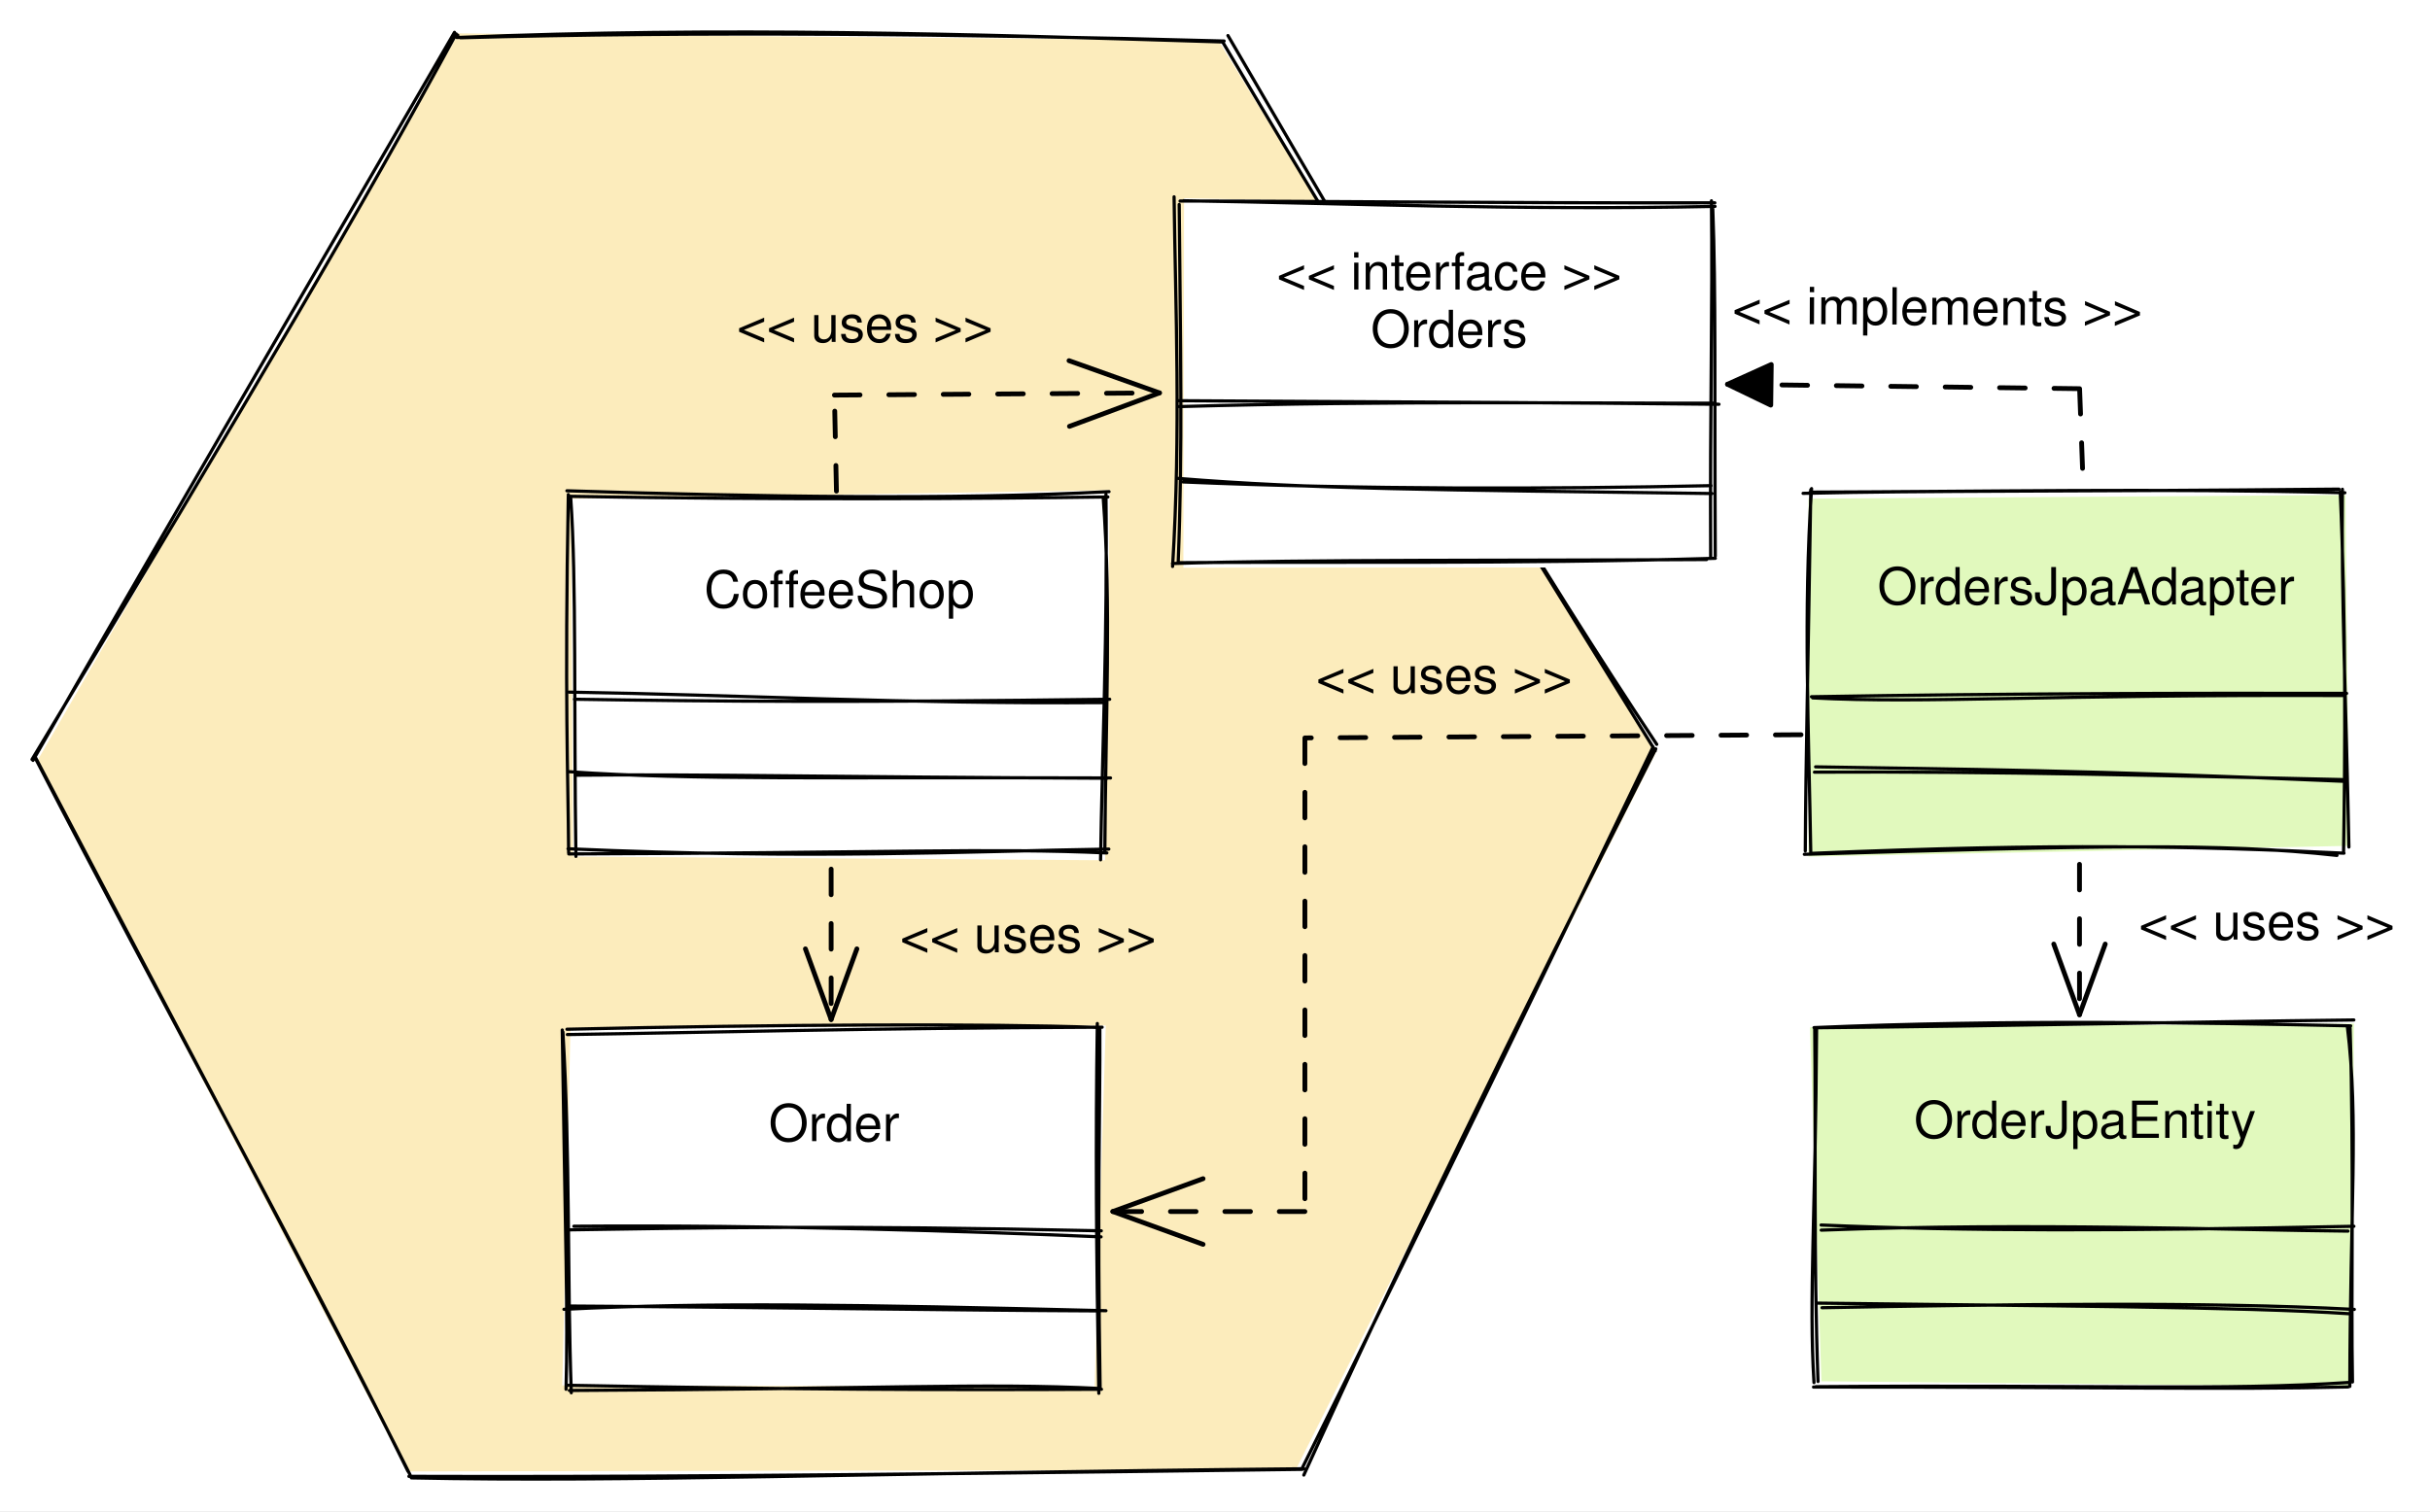
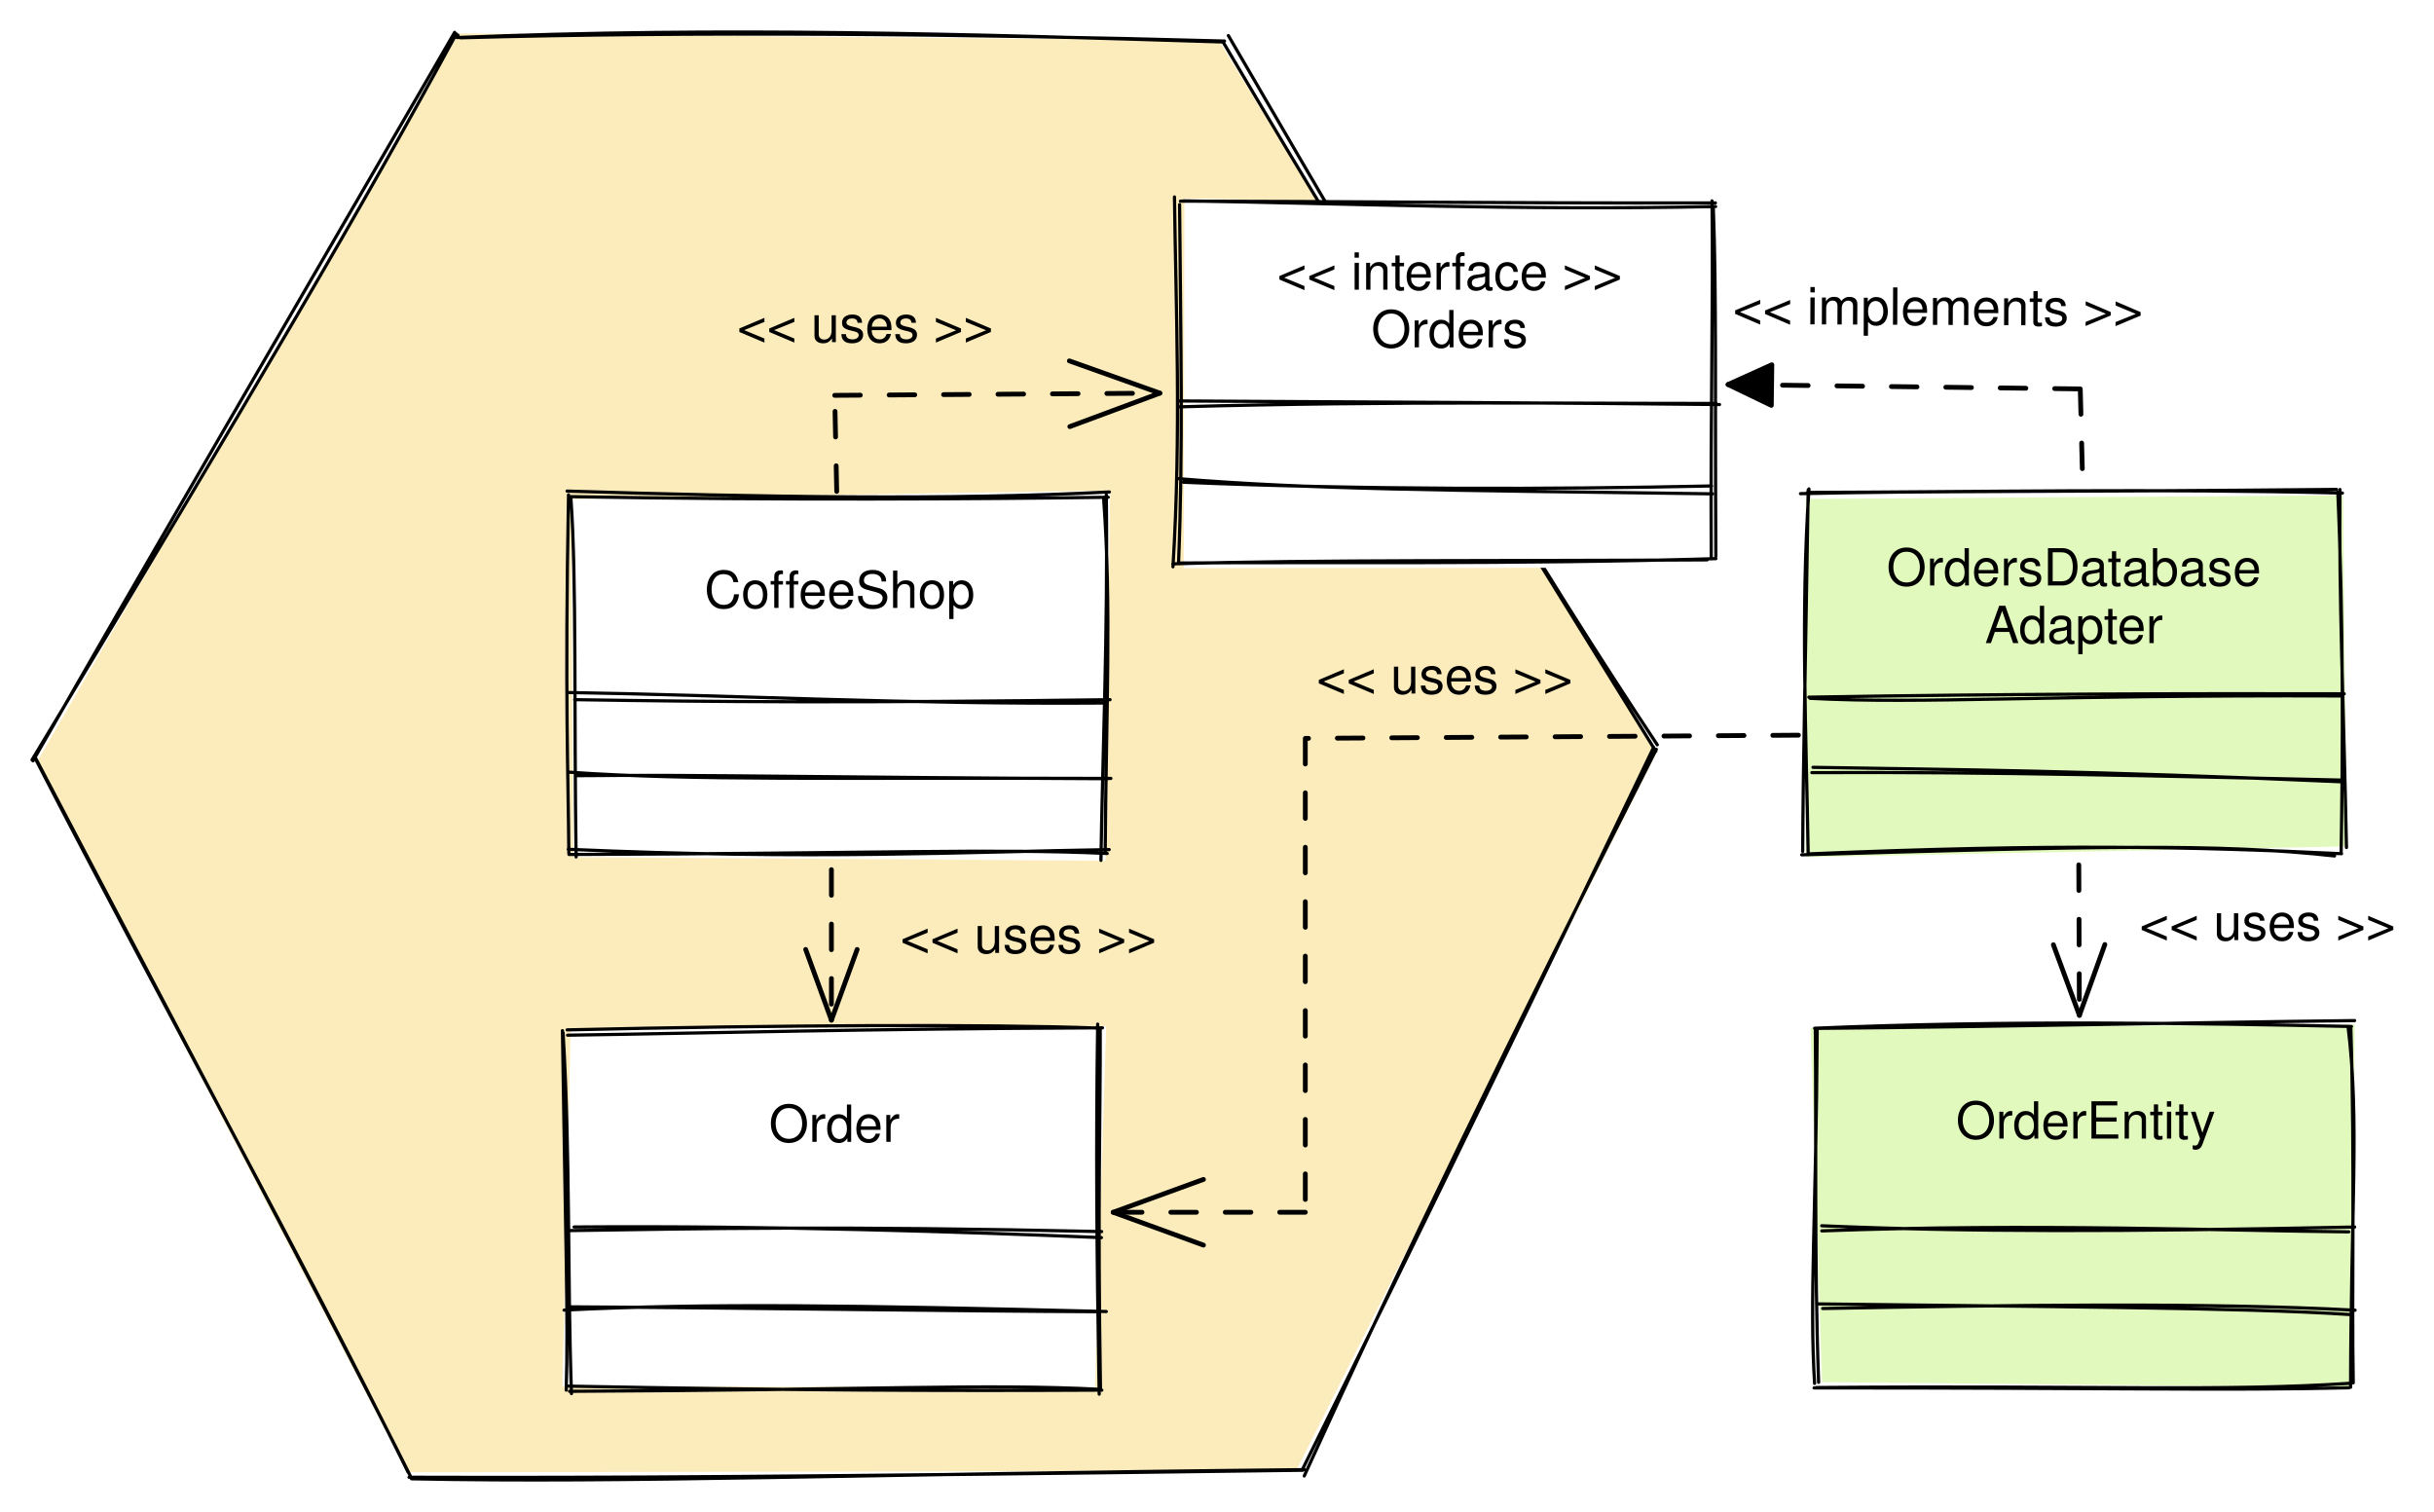
- <svg xmlns="http://www.w3.org/2000/svg" version="1.1" viewBox="0 0 759.161 472.206" width="759.161" height="472.206">
+ <svg xmlns="http://www.w3.org/2000/svg" version="1.1" viewBox="0 0 760.161 472.206" width="760.161" height="472.206">
  <defs>
    <style class="style-fonts">
      @font-face {
        font-family: "Virgil";
        src: url("https://excalidraw.com/Virgil.woff2");
      }
      @font-face {
        font-family: "Cascadia";
        src: url("https://excalidraw.com/Cascadia.woff2");
      }
    </style>
  </defs>
-   <rect x="0" y="0" width="759.161" height="472.206" fill="#ffffff" />
+   <rect x="0" y="0" width="760.161" height="472.206" fill="#ffffff" />
  <g stroke-linecap="round">
    <g transform="translate(143.0179 10.99229) rotate(0 120.7746 225.1107)" fill-rule="evenodd">
      <path d="M-0.57 0.88 L-131.6 227.17 L-15.78 448.83 L261.8 448.3 L374.35 224.13 L237.63 1.68 L-0.4 -0.57" stroke="none" stroke-width="0" fill="#fcecbc" fill-rule="evenodd" />
      <path d="M-1.03 -0.89 C-50.25 83.98, -99.79 169, -132.71 226.63 M-0.5 -0.4 C-30.11 54.18, -61.84 108.12, -133.02 226.34 M-132.01 225.87 C-91.21 304.96, -48.93 381.02, -15.55 448.81 M-132.22 225.18 C-85.9 313.56, -39.7 400.22, -14.91 449.89 M-14.5 450.85 C53.45 452.23, 123.13 449.37, 264.38 447.99 M-15.27 450.37 C46.04 450.55, 106.65 450.25, 263.84 448.18 M264.31 449.97 C295.42 381.45, 328.03 314.15, 374.27 223.02 M263.65 448.12 C302.77 369.58, 340.85 290.26, 373.43 222.4 M374.57 221.62 C337.01 165.25, 301.35 104.48, 240.61 0.12 M374.11 223.64 C332.39 156.05, 291.05 90.12, 238.86 1.96 M238.96 2.12 C159.52 -0.34, 83.05 -2.71, -0.32 0.73 M239.41 1.83 C156.75 -0.45, 72.86 -1.2, 0.82 0.81 M0 0 C0 0, 0 0, 0 0 M0 0 C0 0, 0 0, 0 0" stroke="#000000" stroke-width="1" fill="none" />
    </g>
  </g>
  <mask />
  <g stroke-linecap="round" transform="translate(178.2323 154.8498) rotate(0 83.5 56)">
    <path d="M0.13 1.05 L168.48 -1.67 L167.02 113.98 L0.8 112.84" stroke="none" stroke-width="0" fill="#ffffff" />
    <path d="M-1.12 -1.48 C58.63 0.37, 118.71 1.39, 168.24 -1.21 M-0.5 0.25 C65.04 1.44, 129.27 0.98, 167.88 0.45 M167.28 -0.34 C167.8 42.57, 166.09 81.24, 165.6 113.85 M166.43 0.7 C168.95 34.58, 167.2 68.12, 166.93 111.5 M168.18 110.49 C123.62 111.18, 75.55 113.76, -0.78 110.39 M167.56 111.7 C132.43 110.07, 97.54 111.7, -0.54 112.01 M1.69 112.78 C1.03 68.49, 1.86 25.9, 0.08 0.95 M-0.58 111.64 C-0.74 87.17, -1.85 63.6, -0.68 -0.3" stroke="#000000" stroke-width="1" fill="none" />
  </g>
  <g stroke-linecap="round">
    <g transform="translate(179.2323 217.8498) rotate(0 82.98457 0.1001988)">
      <path d="M-1.48 -1.56 C51.04 -0.73, 103.8 2.18, 165.79 1.71 M0.25 0.66 C44.36 1.36, 87.86 1.72, 167.45 0.67" stroke="#000000" stroke-width="1" fill="none" />
    </g>
  </g>
  <mask />
  <g stroke-linecap="round">
    <g transform="translate(179.2323 241.8498) rotate(0 83.07469 0.3240343)">
      <path d="M-1.56 -0.7 C37.43 2.02, 79.45 0.96, 167.71 1.26 M0.66 0.4 C39.95 0, 79.76 0.99, 166.67 1.35" stroke="#000000" stroke-width="1" fill="none" />
    </g>
  </g>
  <mask />
-   <g transform="translate(219.7323 175.8498) rotate(0 42.5 9)">
-     <text x="42.5" y="14" font-family="Helvetica, Segoe UI Emoji" font-size="16px" fill="#000000" text-anchor="middle" style="white-space: pre;" direction="ltr">CoffeeShop</text>
+   <g transform="translate(219.2323 175.8498) rotate(0 43 9)">
+     <text x="43" y="14" font-family="Helvetica, Segoe UI Emoji" font-size="16px" fill="#000000" text-anchor="middle" style="white-space: pre;" direction="ltr">CoffeeShop</text>
  </g>
-   <g stroke-linecap="round" transform="translate(564.9749 153.8498) rotate(0 83.5 56)">
+   <g stroke-linecap="round" transform="translate(563.9749 153.8498) rotate(0 83.5 56)">
    <path d="M0.02 1.98 L167.8 0.84 L168.92 110.48 L-0.02 113.84" stroke="none" stroke-width="0" fill="#e1f9bd" />
    <path d="M-1.67 0.32 C38.95 -0.62, 77.13 -0.15, 165.75 -1 M0.52 -0.06 C55.13 -0.21, 109.17 -1.32, 167.59 0.14 M166.82 -0.96 C166.46 33.52, 167.95 65.2, 168.85 110.85 M166.15 -0.17 C167.95 40.91, 167.69 82.1, 167.18 112.59 M165.12 113.47 C128.7 109.46, 90.15 110.45, -1.28 113.12 M167.31 112.77 C121.35 110.59, 77.66 109.57, 0.65 112.84 M0.74 113.09 C0.13 75.01, -1.63 37.66, 0.98 -1.16 M-0.98 112.06 C-0.82 82.14, -0.08 53.4, 0.74 -0.83" stroke="#000000" stroke-width="1" fill="none" />
  </g>
  <g stroke-linecap="round">
-     <g transform="translate(565.9749 216.8498) rotate(0 83.53798 0.8280962)">
+     <g transform="translate(564.9749 216.8498) rotate(0 83.53798 0.8280962)">
      <path d="M0.32 1.24 C35.86 3.1, 73.41 0.14, 166 0.5 M-0.06 0.88 C61.59 -0.19, 121.62 -0.27, 167.14 -0.17" stroke="#000000" stroke-width="1" fill="none" />
    </g>
  </g>
  <mask />
  <g stroke-linecap="round">
-     <g transform="translate(565.9749 240.8498) rotate(0 83.68929 1.05596)">
+     <g transform="translate(564.9749 240.8498) rotate(0 83.68929 1.05596)">
      <path d="M1.24 -1.21 C45.67 -0.47, 86.69 -0.21, 166.5 3.32 M0.88 0.45 C57.12 0.14, 113.48 1.61, 165.83 2.77" stroke="#000000" stroke-width="1" fill="none" />
    </g>
  </g>
  <mask />
-   <g transform="translate(585.7117 174.8498) rotate(0 66 9)">
-     <text x="66" y="14" font-family="Helvetica, Segoe UI Emoji" font-size="16px" fill="#000000" text-anchor="middle" style="white-space: pre;" direction="ltr">OrdersJpaAdapter</text>
+   <g transform="translate(588.7117 168.8498) rotate(0 59 18)">
+     <text x="59" y="14" font-family="Helvetica, Segoe UI Emoji" font-size="16px" fill="#000000" text-anchor="middle" style="white-space: pre;" direction="ltr">OrdersDatabase</text>
+     <text x="59" y="32" font-family="Helvetica, Segoe UI Emoji" font-size="16px" fill="#000000" text-anchor="middle" style="white-space: pre;" direction="ltr">Adapter</text>
  </g>
  <g stroke-linecap="round" transform="translate(367.9971 63.46979) rotate(0 83.5 56)">
    <path d="M1.92 -1.52 L166.98 1.84 L166.37 113.82 L1.7 113.95" stroke="none" stroke-width="0" fill="#ffffff" />
    <path d="M1.71 -0.74 C51.51 0.01, 106 2.33, 167.8 1.03 M0.67 -0.65 C49.62 -0.62, 97.89 0.01, 167.74 -0.09 M167.1 1.86 C168.07 27.08, 167.61 58.26, 167.88 110.3 M166.68 -0.72 C167.1 32.32, 166.17 64.17, 166.44 111.06 M165.18 111.38 C103.36 111.78, 41.68 111.28, -1.71 112.63 M167.89 111 C104.73 112.87, 41.55 111.98, 0.05 112.37 M-1.67 113.55 C0.94 71.12, -0.77 32.81, -1.2 -1.96 M0.07 112.53 C1.5 76.9, 0.77 44.45, 0.4 0.42" stroke="#000000" stroke-width="1" fill="none" />
  </g>
  <g stroke-linecap="round">
    <g transform="translate(368.9971 126.4698) rotate(0 83.64993 -0.3289642)">
      <path d="M-0.74 -1.25 C59.48 -0.93, 122.28 -0.63, 168.03 -0.13 M-0.65 0.59 C64.96 -1.29, 130.41 -0.38, 166.91 -0.48" stroke="#000000" stroke-width="1" fill="none" />
    </g>
  </g>
  <mask />
  <g stroke-linecap="round">
    <g transform="translate(368.9971 150.4698) rotate(0 82.31222 1.379663)">
      <path d="M-1.25 -1 C40.28 2.41, 80.34 2.6, 165.87 3.76 M0.59 0.14 C57.16 2.54, 115.39 2.37, 165.52 1.3" stroke="#000000" stroke-width="1" fill="none" />
    </g>
  </g>
  <mask />
-   <g transform="translate(398.734 76.46979) rotate(0 54 18)">
-     <text x="54" y="14" font-family="Helvetica, Segoe UI Emoji" font-size="16px" fill="#000000" text-anchor="middle" style="white-space: pre;" direction="ltr">&lt;&lt; interface &gt;&gt;</text>
-     <text x="54" y="32" font-family="Helvetica, Segoe UI Emoji" font-size="16px" fill="#000000" text-anchor="middle" style="white-space: pre;" direction="ltr">Orders</text>
+   <g transform="translate(398.234 76.46979) rotate(0 54.5 18)">
+     <text x="54.5" y="14" font-family="Helvetica, Segoe UI Emoji" font-size="16px" fill="#000000" text-anchor="middle" style="white-space: pre;" direction="ltr">&lt;&lt; interface &gt;&gt;</text>
+     <text x="54.5" y="32" font-family="Helvetica, Segoe UI Emoji" font-size="16px" fill="#000000" text-anchor="middle" style="white-space: pre;" direction="ltr">Orders</text>
  </g>
-   <g transform="translate(230.1877 92.84982) rotate(0 40.5 9)">
+   <g transform="translate(230.1877 92.84982) rotate(0 41 9)">
    <text x="0" y="14" font-family="Helvetica, Segoe UI Emoji" font-size="16px" fill="#000000" text-anchor="start" style="white-space: pre;" direction="ltr">&lt;&lt; uses &gt;&gt;</text>
  </g>
  <g stroke-linecap="round">
-     <g transform="translate(650.6122 146.3649) rotate(0 -55.46227 -13.13994)">
-       <path d="M0 0 C-0.22 -5.92, -0.44 -11.83, -0.92 -24.9 M-0.92 -24.9 C-40.41 -25.39, -79.9 -25.89, -110.92 -26.28" stroke="#000000" stroke-width="1.5" fill="none" stroke-dasharray="8 9" />
+     <g transform="translate(650.3208 146.3649) rotate(0 -55.31658 -13.13994)">
+       <path d="M0 0 C-0.15 -5.92, -0.3 -11.83, -0.63 -24.9 M-0.63 -24.9 C-40.12 -25.39, -79.61 -25.89, -110.63 -26.28" stroke="#000000" stroke-width="1.5" fill="none" stroke-dasharray="8 9" />
    </g>
-     <g transform="translate(650.6122 146.3649) rotate(0 -55.46227 -13.13994)">
-       <path d="M-110.92 -26.28 L-97.25 -32.45 L-97.41 -19.77 L-110.92 -26.28" stroke="none" stroke-width="0" fill="#000000" fill-rule="evenodd" />
-       <path d="M-110.92 -26.28 C-107.68 -27.75, -104.43 -29.21, -97.25 -32.45 M-97.25 -32.45 C-97.31 -27.9, -97.37 -23.35, -97.41 -19.77 M-97.41 -19.77 C-102.71 -22.32, -108.02 -24.88, -110.92 -26.28 M-110.92 -26.28 C-110.92 -26.28, -110.92 -26.28, -110.92 -26.28" stroke="#000000" stroke-width="1.5" fill="none" />
+     <g transform="translate(650.3208 146.3649) rotate(0 -55.31658 -13.13994)">
+       <path d="M-110.63 -26.28 L-96.96 -32.45 L-97.12 -19.77 L-110.63 -26.28" stroke="none" stroke-width="0" fill="#000000" fill-rule="evenodd" />
+       <path d="M-110.63 -26.28 C-107.38 -27.75, -104.14 -29.21, -96.96 -32.45 M-96.96 -32.45 C-97.02 -27.9, -97.07 -23.35, -97.12 -19.77 M-97.12 -19.77 C-102.42 -22.32, -107.73 -24.88, -110.63 -26.28 M-110.63 -26.28 C-110.63 -26.28, -110.63 -26.28, -110.63 -26.28" stroke="#000000" stroke-width="1.5" fill="none" />
    </g>
  </g>
  <mask />
-   <g transform="translate(541.1877 87.46979) rotate(0.2516287 64.5 9)">
+   <g transform="translate(541.1877 87.47198) rotate(0.2516287 65 9)">
    <text x="0" y="14" font-family="Helvetica, Segoe UI Emoji" font-size="16px" fill="#000000" text-anchor="start" style="white-space: pre;" direction="ltr">&lt;&lt; implements &gt;&gt;</text>
  </g>
  <g stroke-linecap="round">
    <g transform="translate(261.3146 153.4698) rotate(0 50.14724 -15.34526)">
      <path d="M0 0 C-0.2 -9.75, -0.41 -19.49, -0.63 -30 M-0.63 -30 C28.09 -30.2, 56.8 -30.39, 100.92 -30.69" stroke="#000000" stroke-width="1.5" fill="none" stroke-dasharray="8 9" />
    </g>
    <g transform="translate(261.3146 153.4698) rotate(0 50.14724 -15.34526)">
      <path d="M72.8 -20.24 C81.94 -23.63, 91.07 -27.03, 100.92 -30.69" stroke="#000000" stroke-width="1.5" fill="none" />
    </g>
    <g transform="translate(261.3146 153.4698) rotate(0 50.14724 -15.34526)">
      <path d="M72.66 -40.76 C81.84 -37.49, 91.02 -34.22, 100.92 -30.69" stroke="#000000" stroke-width="1.5" fill="none" />
    </g>
  </g>
  <mask />
  <g stroke-linecap="round" transform="translate(176.586 321.6001) rotate(0 83.5 56)">
    <path d="M1.64 -0.27 L168.87 -1.14 L165.39 111.68 L-0.92 111.35" stroke="none" stroke-width="0" fill="#ffffff" />
    <path d="M0.66 1.7 C45.04 1.07, 91.54 -0.3, 167.73 -0.6 M0.54 0.04 C65.85 -1.48, 132.26 -1.78, 166.09 -0.53 M166.23 -1.75 C165.68 35.42, 165.9 68.91, 166.7 113.81 M167.02 -0.3 C167.14 26.65, 166.15 53.91, 167.11 112.51 M167.13 112.31 C130.77 110.46, 96.87 112.5, 1.28 112.92 M167.52 112.55 C117.93 112.81, 70.23 112.63, 0.32 111.29 M1.89 113.64 C0.59 76.87, 1.55 39.29, -0.73 0.91 M0.25 112.55 C0.91 90.09, 0.04 66.39, -0.93 0.28" stroke="#000000" stroke-width="1" fill="none" />
  </g>
  <g stroke-linecap="round">
    <g transform="translate(177.586 384.6001) rotate(0 83.25683 0.2230409)">
      <path d="M1.7 -1.4 C63.51 -1.89, 125.1 0.18, 166.4 1.92 M0.04 -0.27 C41.27 -0.88, 82.7 -1.81, 166.47 0.03" stroke="#000000" stroke-width="1" fill="none" />
    </g>
  </g>
  <mask />
  <g stroke-linecap="round">
    <g transform="translate(177.586 408.6001) rotate(0 83.25932 0.1194039)">
      <path d="M-1.4 0.56 C43.33 -1.69, 90.06 -0.93, 167.92 1 M-0.27 -0.47 C59.94 -0.11, 118.91 0.85, 166.03 1.06" stroke="#000000" stroke-width="1" fill="none" />
    </g>
  </g>
  <mask />
-   <g transform="translate(239.586 342.6001) rotate(0 21 9)">
-     <text x="21" y="14" font-family="Helvetica, Segoe UI Emoji" font-size="16px" fill="#000000" text-anchor="middle" style="white-space: pre;" direction="ltr">Order</text>
+   <g transform="translate(239.086 342.6001) rotate(0 21.5 9)">
+     <text x="21.5" y="14" font-family="Helvetica, Segoe UI Emoji" font-size="16px" fill="#000000" text-anchor="middle" style="white-space: pre;" direction="ltr">Order</text>
  </g>
  <g stroke-linecap="round">
    <g transform="translate(259.6607 271.6001) rotate(0 0 23.5)">
      <path d="M0 0 C0 15.89, 0 31.78, 0 47" stroke="#000000" stroke-width="1.5" fill="none" stroke-dasharray="8 9" />
    </g>
    <g transform="translate(259.6607 271.6001) rotate(0 0 23.5)">
      <path d="M-8.04 24.92 C-5.32 32.38, -2.6 39.85, 0 47" stroke="#000000" stroke-width="1.5" fill="none" />
    </g>
    <g transform="translate(259.6607 271.6001) rotate(0 0 23.5)">
      <path d="M8.04 24.92 C5.32 32.38, 2.6 39.85, 0 47" stroke="#000000" stroke-width="1.5" fill="none" />
    </g>
  </g>
  <mask />
-   <g transform="translate(281.1607 283.6001) rotate(0 40.5 9)">
+   <g transform="translate(281.1607 283.6001) rotate(0 41 9)">
    <text x="0" y="14" font-family="Helvetica, Segoe UI Emoji" font-size="16px" fill="#000000" text-anchor="start" style="white-space: pre;" direction="ltr">&lt;&lt; uses &gt;&gt;</text>
  </g>
  <g stroke-linecap="round" transform="translate(567.4014 320.6001) rotate(0 83.5 56)">
    <path d="M-1.95 0.44 L168.01 -0.73 L167.09 112.7 L1.63 111.04" stroke="none" stroke-width="0" fill="#e1f9bd" />
    <path d="M0.19 0.57 C59.66 0.04, 116.2 -1.28, 167.97 -1.86 M-0.68 0.53 C58.68 -2.02, 118.96 -1.06, 166.98 -0.02 M165.95 0.23 C169.52 29.39, 166.8 57.02, 166.71 112.66 M166.79 0.61 C168.07 42.22, 167.02 83.97, 167.54 111.27 M166.92 111.39 C127.12 114.06, 88.04 112.03, -0.11 112.74 M166.18 112.82 C127.81 113.76, 89.43 112.8, -0.84 112.86 M-0.69 111.46 C-2.33 84.92, -0.18 59.82, 0.12 1.06 M0.57 111.12 C-0.81 72.47, -0.11 33.43, -0.46 0.76" stroke="#000000" stroke-width="1" fill="none" />
  </g>
  <g stroke-linecap="round">
    <g transform="translate(568.4014 383.6001) rotate(0 83.75472 0.170819)">
      <path d="M0.57 0.82 C65.68 -1.62, 128.98 0.81, 165.14 1.12 M0.53 -0.78 C46.28 1.17, 93.9 1.11, 166.98 -0.39" stroke="#000000" stroke-width="1" fill="none" />
    </g>
  </g>
  <mask />
  <g stroke-linecap="round">
    <g transform="translate(568.4014 407.6001) rotate(0 83.17082 1.283696)">
      <path d="M0.82 1.06 C58.52 -0.01, 120.93 -0.89, 167.12 1.59 M-0.78 -0.38 C66.07 0.49, 132.06 0.69, 165.61 2.95" stroke="#000000" stroke-width="1" fill="none" />
    </g>
  </g>
  <mask />
-   <g transform="translate(597.4014 341.6001) rotate(0 54 9)">
-     <text x="54" y="14" font-family="Helvetica, Segoe UI Emoji" font-size="16px" fill="#000000" text-anchor="middle" style="white-space: pre;" direction="ltr">OrderJpaEntity</text>
+   <g transform="translate(609.9014 341.6001) rotate(0 41.5 9)">
+     <text x="41.5" y="14" font-family="Helvetica, Segoe UI Emoji" font-size="16px" fill="#000000" text-anchor="middle" style="white-space: pre;" direction="ltr">OrderEntity</text>
  </g>
  <g stroke-linecap="round">
-     <g transform="translate(649.6607 270.1001) rotate(0 0 23.5)">
-       <path d="M0 0 C0 17.62, 0 35.25, 0 47" stroke="#000000" stroke-width="1.5" fill="none" stroke-dasharray="8 9" />
+     <g transform="translate(649.2257 270.1001) rotate(0 0.09524215 23.5)">
+       <path d="M0 0 C0.07 17.62, 0.14 35.25, 0.19 47" stroke="#000000" stroke-width="1.5" fill="none" stroke-dasharray="8 9" />
    </g>
-     <g transform="translate(649.6607 270.1001) rotate(0 0 23.5)">
-       <path d="M-8.04 24.92 C-5.02 33.2, -2.01 41.48, 0 47" stroke="#000000" stroke-width="1.5" fill="none" />
+     <g transform="translate(649.2257 270.1001) rotate(0 0.09524215 23.5)">
+       <path d="M-7.94 24.95 C-4.89 33.22, -1.84 41.49, 0.19 47" stroke="#000000" stroke-width="1.5" fill="none" />
    </g>
-     <g transform="translate(649.6607 270.1001) rotate(0 0 23.5)">
-       <path d="M8.04 24.92 C5.02 33.2, 2.01 41.48, 0 47" stroke="#000000" stroke-width="1.5" fill="none" />
+     <g transform="translate(649.2257 270.1001) rotate(0 0.09524215 23.5)">
+       <path d="M8.14 24.88 C5.16 33.18, 2.18 41.47, 0.19 47" stroke="#000000" stroke-width="1.5" fill="none" />
    </g>
  </g>
  <mask />
-   <g transform="translate(668.1607 279.6001) rotate(0 40.5 9)">
+   <g transform="translate(668.1607 279.6001) rotate(0 41 9)">
    <text x="0" y="14" font-family="Helvetica, Segoe UI Emoji" font-size="16px" fill="#000000" text-anchor="start" style="white-space: pre;" direction="ltr">&lt;&lt; uses &gt;&gt;</text>
  </g>
  <g stroke-linecap="round">
-     <g transform="translate(562.6607 229.6001) rotate(0 -107.5 74.5)">
-       <path d="M0 0 C-52.33 0.34, -104.66 0.68, -155 1 M-155 1 C-155 57.26, -155 113.52, -155 149 M-155 149 C-169.28 149, -183.56 149, -215 149" stroke="#000000" stroke-width="1.5" fill="none" stroke-dasharray="8 9" />
+     <g transform="translate(561.6607 229.6029) rotate(0 -107 74.49863)">
+       <path d="M0 0 C-51.99 0.34, -103.98 0.67, -154 1 M-154 1 C-154 57.26, -154 113.52, -154 149 M-154 149 C-168.28 149, -182.56 149, -214 149" stroke="#000000" stroke-width="1.5" fill="none" stroke-dasharray="8 9" />
    </g>
-     <g transform="translate(562.6607 229.6001) rotate(0 -107.5 74.5)">
-       <path d="M-186.81 138.74 C-196.33 142.2, -205.84 145.67, -215 149" stroke="#000000" stroke-width="1.5" fill="none" />
+     <g transform="translate(561.6607 229.6029) rotate(0 -107 74.49863)">
+       <path d="M-185.81 138.74 C-195.33 142.2, -204.84 145.66, -214 149" stroke="#000000" stroke-width="1.5" fill="none" />
    </g>
-     <g transform="translate(562.6607 229.6001) rotate(0 -107.5 74.5)">
-       <path d="M-186.81 159.26 C-196.33 155.8, -205.84 152.33, -215 149" stroke="#000000" stroke-width="1.5" fill="none" />
+     <g transform="translate(561.6607 229.6029) rotate(0 -107 74.49863)">
+       <path d="M-185.81 159.26 C-195.33 155.79, -204.84 152.33, -214 149" stroke="#000000" stroke-width="1.5" fill="none" />
    </g>
  </g>
  <mask />
-   <g transform="translate(411.1607 202.6001) rotate(0 40.5 9)">
+   <g transform="translate(411.1607 202.6001) rotate(0 41 9)">
    <text x="0" y="14" font-family="Helvetica, Segoe UI Emoji" font-size="16px" fill="#000000" text-anchor="start" style="white-space: pre;" direction="ltr">&lt;&lt; uses &gt;&gt;</text>
  </g>
</svg>
